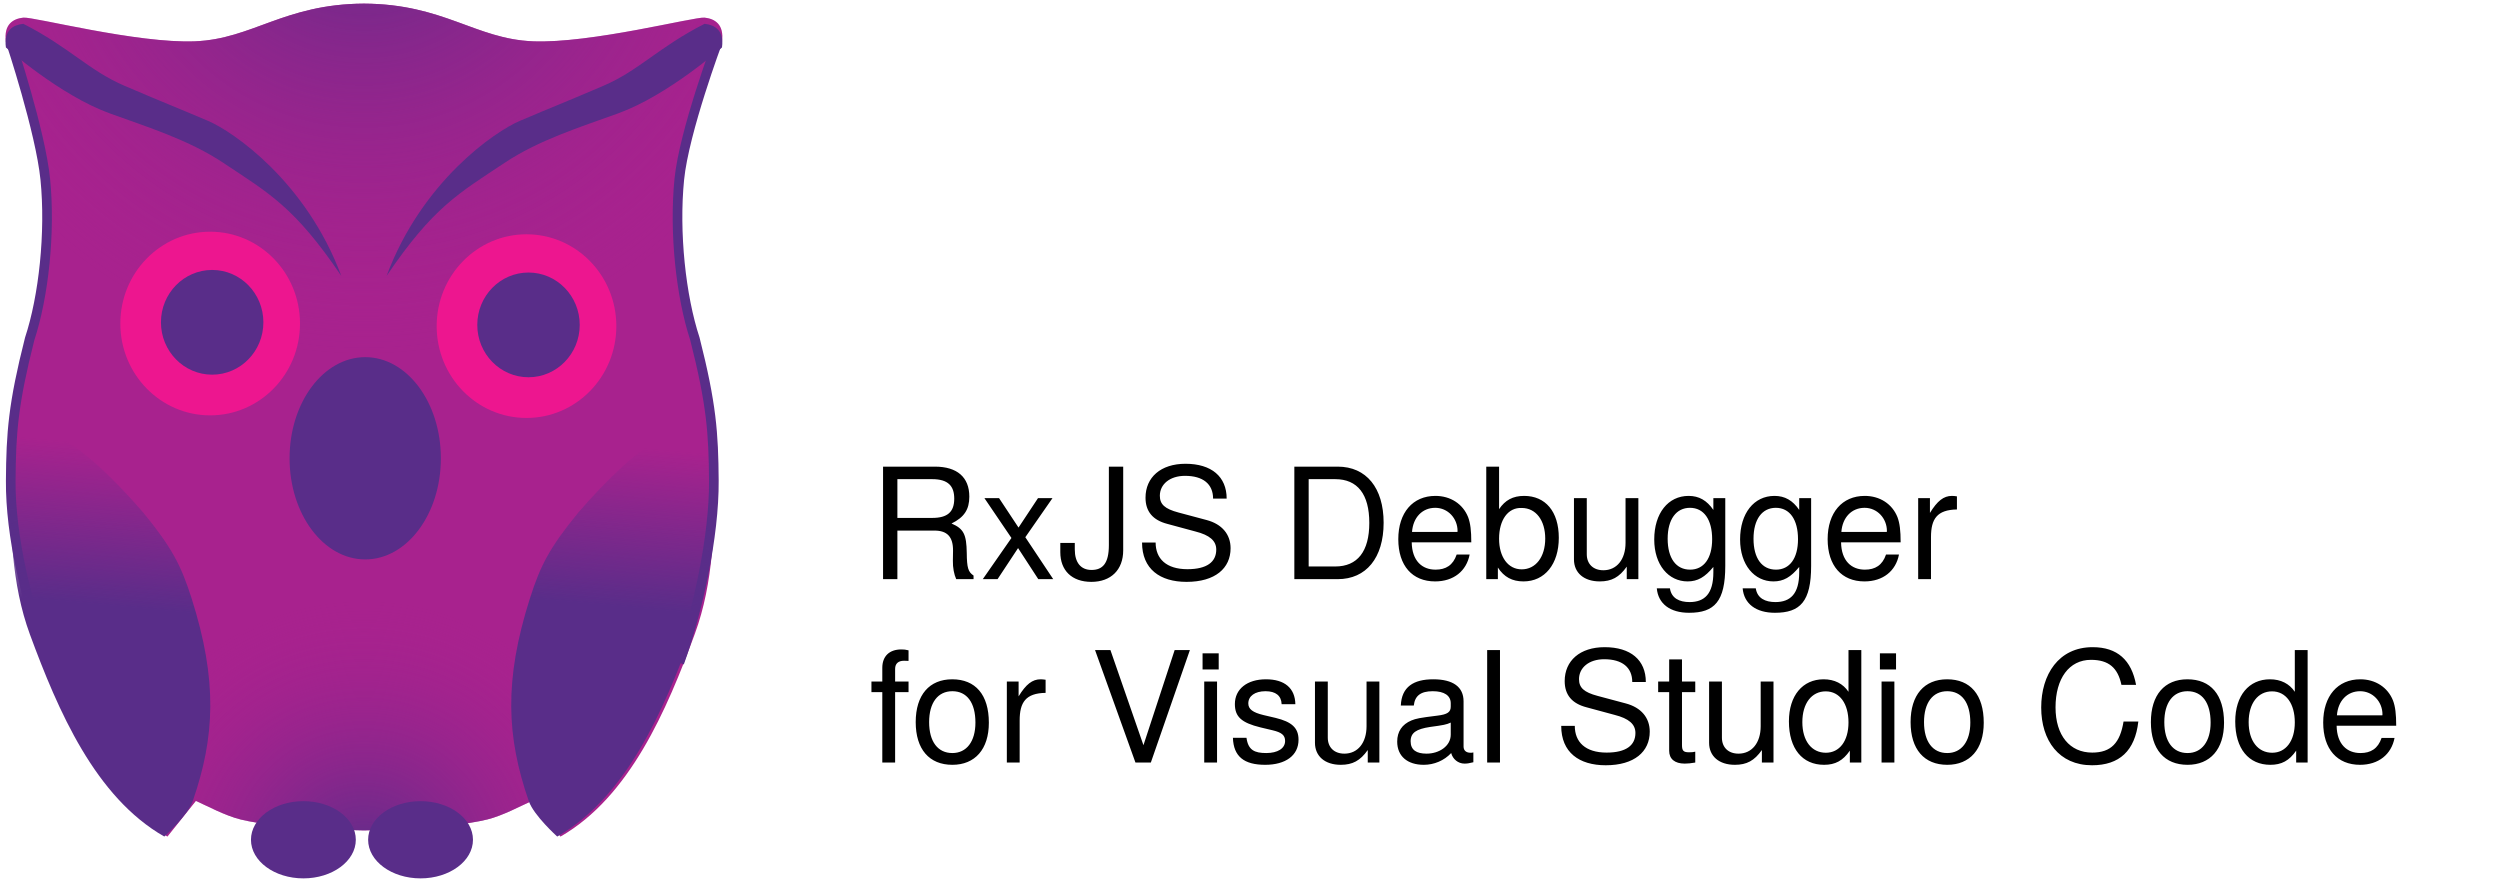
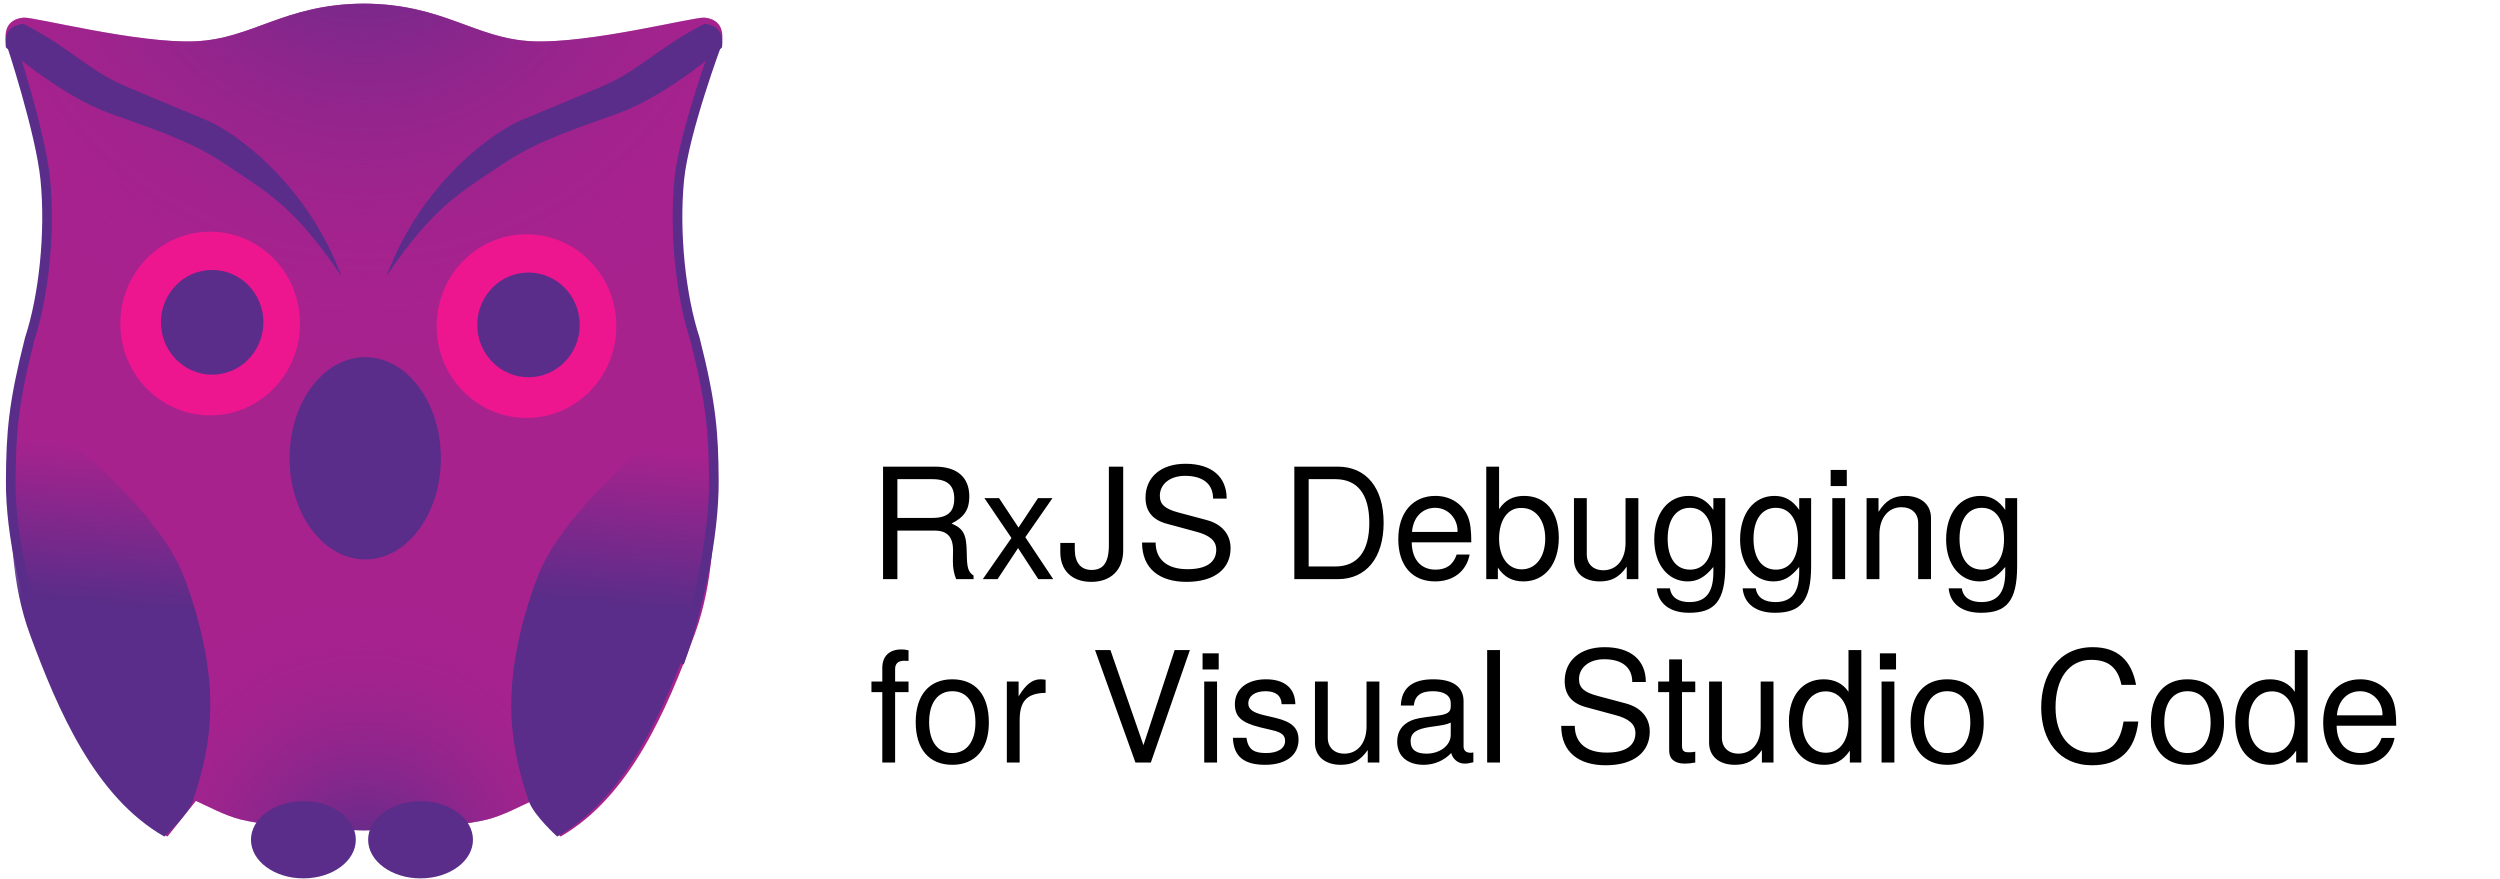
<svg xmlns="http://www.w3.org/2000/svg" xmlns:xlink="http://www.w3.org/1999/xlink" width="259px" height="91px" viewBox="0 0 259 91" version="1.1">
  <defs>
    <radialGradient cx="50%" cy="102.978%" fx="50%" fy="102.978%" r="36.42%" gradientTransform="translate(0.5,1.029777),scale(1,0.860577),rotate(90),translate(-0.5,-1.029777)" id="radialGradient-1">
      <stop stop-color="#592D89" offset="0%" />
      <stop stop-color="#A8228E" stop-opacity="0" offset="100%" />
    </radialGradient>
    <radialGradient cx="50%" cy="-13.729%" fx="50%" fy="-13.729%" r="64.931%" gradientTransform="translate(0.5,-0.137294),scale(1,0.860577),rotate(90),translate(-0.5,0.137294)" id="radialGradient-2">
      <stop stop-color="#592D89" offset="0%" />
      <stop stop-color="#A8228E" stop-opacity="0" offset="100%" />
    </radialGradient>
    <path d="M37.704,86.025 C37.704,86.025 46.323,85.919 50.479,84.898 C52.1,84.5 54.005,83.463 55.116,82.975 L58.065,86.666 C65.223,82.566 69.08,73.575 71.991,65.649 C73.921,60.395 74.056,54.548 74.015,48.934 C73.978,44.084 73.77,41.165 72.051,34.523 C70.604,30.219 69.885,23.712 70.435,18.309 C70.93,13.444 74.798,4.333 74.798,4.333 C75.044,2.491 74.022,1.939 72.994,1.826 C71.965,1.713 61.18,4.526 55.2,4.278 C49.237,4.031 45.982,0.422 37.704,0.374 C29.427,0.422 26.172,4.031 20.208,4.278 C14.229,4.526 3.443,1.713 2.415,1.826 C1.387,1.939 0.365,2.491 0.611,4.333 C0.611,4.333 4.479,13.444 4.974,18.309 C5.523,23.713 4.804,30.219 3.357,34.523 C1.639,41.165 1.43,44.084 1.394,48.934 C1.352,54.548 1.488,60.395 3.417,65.649 C6.328,73.575 10.186,82.566 17.344,86.666 L20.293,82.975 C21.404,83.463 23.308,84.5 24.93,84.898 C29.086,85.919 37.704,86.025 37.704,86.025 Z" id="path-3" />
    <linearGradient x1="44.821%" y1="3.442%" x2="43.069%" y2="42.893%" id="linearGradient-4">
      <stop stop-color="#592D89" stop-opacity="0" offset="0%" />
      <stop stop-color="#592D89" offset="100%" />
    </linearGradient>
    <linearGradient x1="44.821%" y1="3.442%" x2="43.069%" y2="42.893%" id="linearGradient-5">
      <stop stop-color="#592D89" stop-opacity="0" offset="0%" />
      <stop stop-color="#592D89" offset="100%" />
    </linearGradient>
  </defs>
  <g id="Page-1" stroke="none" stroke-width="1" fill="none" fill-rule="evenodd">
    <g id="Group">
-       <text id="RxJS-Debugger-for-Vi" font-family="HelveticaNeue-Medium, Helvetica Neue" font-size="16" font-weight="400" fill="#000000">
-         <tspan x="90" y="60">RxJS Debugger</tspan>
-         <tspan x="206.176" y="60" font-family="HelveticaNeue, Helvetica Neue" font-weight="normal" />
+       <text id="RxJS-Debugging-for-V" font-family="HelveticaNeue-Medium, Helvetica Neue" font-size="16" font-weight="400" fill="#000000">
+         <tspan x="90" y="60">RxJS Debugging</tspan>
+         <tspan x="214.176" y="60" font-family="HelveticaNeue, Helvetica Neue" font-weight="normal" />
        <tspan x="90" y="79" font-family="HelveticaNeue, Helvetica Neue" font-weight="normal">for Visual Studio Code</tspan>
      </text>
      <g id="logo">
        <g id="Body">
          <g id="path26-9-0">
            <use fill="#A8228E" xlink:href="#path-3" />
            <use fill="url(#radialGradient-1)" xlink:href="#path-3" />
            <use fill="url(#radialGradient-2)" xlink:href="#path-3" />
          </g>
          <path d="M70.191,4.333 C70.191,4.333 73.663,13.621 74.158,18.58 C74.707,24.088 73.988,30.72 72.541,35.107 C70.823,41.878 70.614,44.853 70.578,49.797 C70.536,55.52 72.228,63.307 74.158,68.663" id="path26-9-0-copy" stroke="#592D89" transform="translate(72.26643, 36.498) scale(-1, 1) translate(-72.26643, -36.498) " />
          <path d="M1.113,4.333 C1.113,4.333 4.197,13.621 4.692,18.58 C5.242,24.088 4.523,30.72 3.076,35.107 C1.357,41.878 1.149,44.853 1.113,49.797 C1.071,55.52 2.762,62.372 4.692,67.729" id="path26-9-0-copy" stroke="#592D89" />
        </g>
        <g id="Feet" transform="translate(26, 83)" fill="#592D89">
          <ellipse id="Oval" cx="5.431" cy="4" rx="5.431" ry="4" />
          <ellipse id="Oval" cx="17.569" cy="4" rx="5.431" ry="4" />
        </g>
        <g id="Wings" transform="translate(1, 44)">
          <path d="M0.078,5.077 C0.036,10.671 0.172,16.495 2.101,21.73 C5.011,29.626 8.867,38.583 16.022,42.667 C16.022,42.667 18.453,40.484 18.97,38.99 C21.259,32.378 21.57,26.52 18.838,17.952 C17.756,14.559 16.803,12.721 13.828,9.086 C7.87,2.205 0.452,-3.852 0.078,5.077 L0.078,5.077 Z" id="path26-9" fill="url(#linearGradient-4)" />
          <path d="M72.673,5.077 C72.714,10.671 72.579,16.495 70.65,21.73 C67.74,29.626 63.884,38.583 56.728,42.667 C56.728,42.667 54.297,40.484 53.78,38.99 C51.492,32.378 51.181,26.52 53.913,17.952 C54.994,14.559 55.948,12.721 58.923,9.086 C64.881,2.205 72.299,-3.852 72.673,5.077 L72.673,5.077 Z" id="path26-9-4" fill="url(#linearGradient-5)" />
        </g>
        <g id="Eyes" transform="translate(12, 24)">
          <g id="Right" transform="translate(33.23885, 0.271889)">
            <ellipse id="path208-8" fill="#ED168F" cx="9.307" cy="9.514" rx="9.307" ry="9.514" />
            <ellipse id="path208-1-8" fill="#592D89" cx="9.514" cy="9.387" rx="5.306" ry="5.425" />
          </g>
          <g id="Left" transform="translate(0.466555, 0.004113)">
            <ellipse id="path208" fill="#ED168F" cx="9.307" cy="9.514" rx="9.307" ry="9.514" />
            <ellipse id="path208-1" fill="#592D89" cx="9.514" cy="9.387" rx="5.306" ry="5.425" />
          </g>
        </g>
        <g id="Beak" transform="translate(30, 37)" fill="#592D89">
          <ellipse id="path275" cx="7.837" cy="10.478" rx="7.837" ry="10.478" />
        </g>
        <g id="Brows" transform="translate(0, 2)" fill="#592D89">
          <path d="M35.361,26.588 C31.691,16.755 24.105,11.611 21.574,10.531 C17.905,8.966 17.438,8.833 12.888,6.883 C9.199,5.302 7.153,2.869 2.415,0.466 C1.387,0.577 0.365,1.115 0.611,2.914 C0.611,2.914 6.172,7.865 11.375,9.748 C15.404,11.205 19.591,12.51 23.157,14.886 C27.846,18.011 30.512,19.423 35.361,26.588 L35.361,26.588 Z" id="path278" />
          <path d="M40.048,26.588 C43.717,16.755 51.303,11.611 53.835,10.531 C57.503,8.966 57.97,8.833 62.521,6.883 C66.209,5.302 68.256,2.869 72.994,0.466 C74.022,0.577 75.044,1.115 74.798,2.914 C74.798,2.914 69.236,7.865 64.033,9.748 C60.005,11.205 55.817,12.51 52.252,14.886 C47.563,18.011 44.896,19.423 40.048,26.588 L40.048,26.588 Z" id="path278-5" />
        </g>
      </g>
    </g>
  </g>
</svg>
